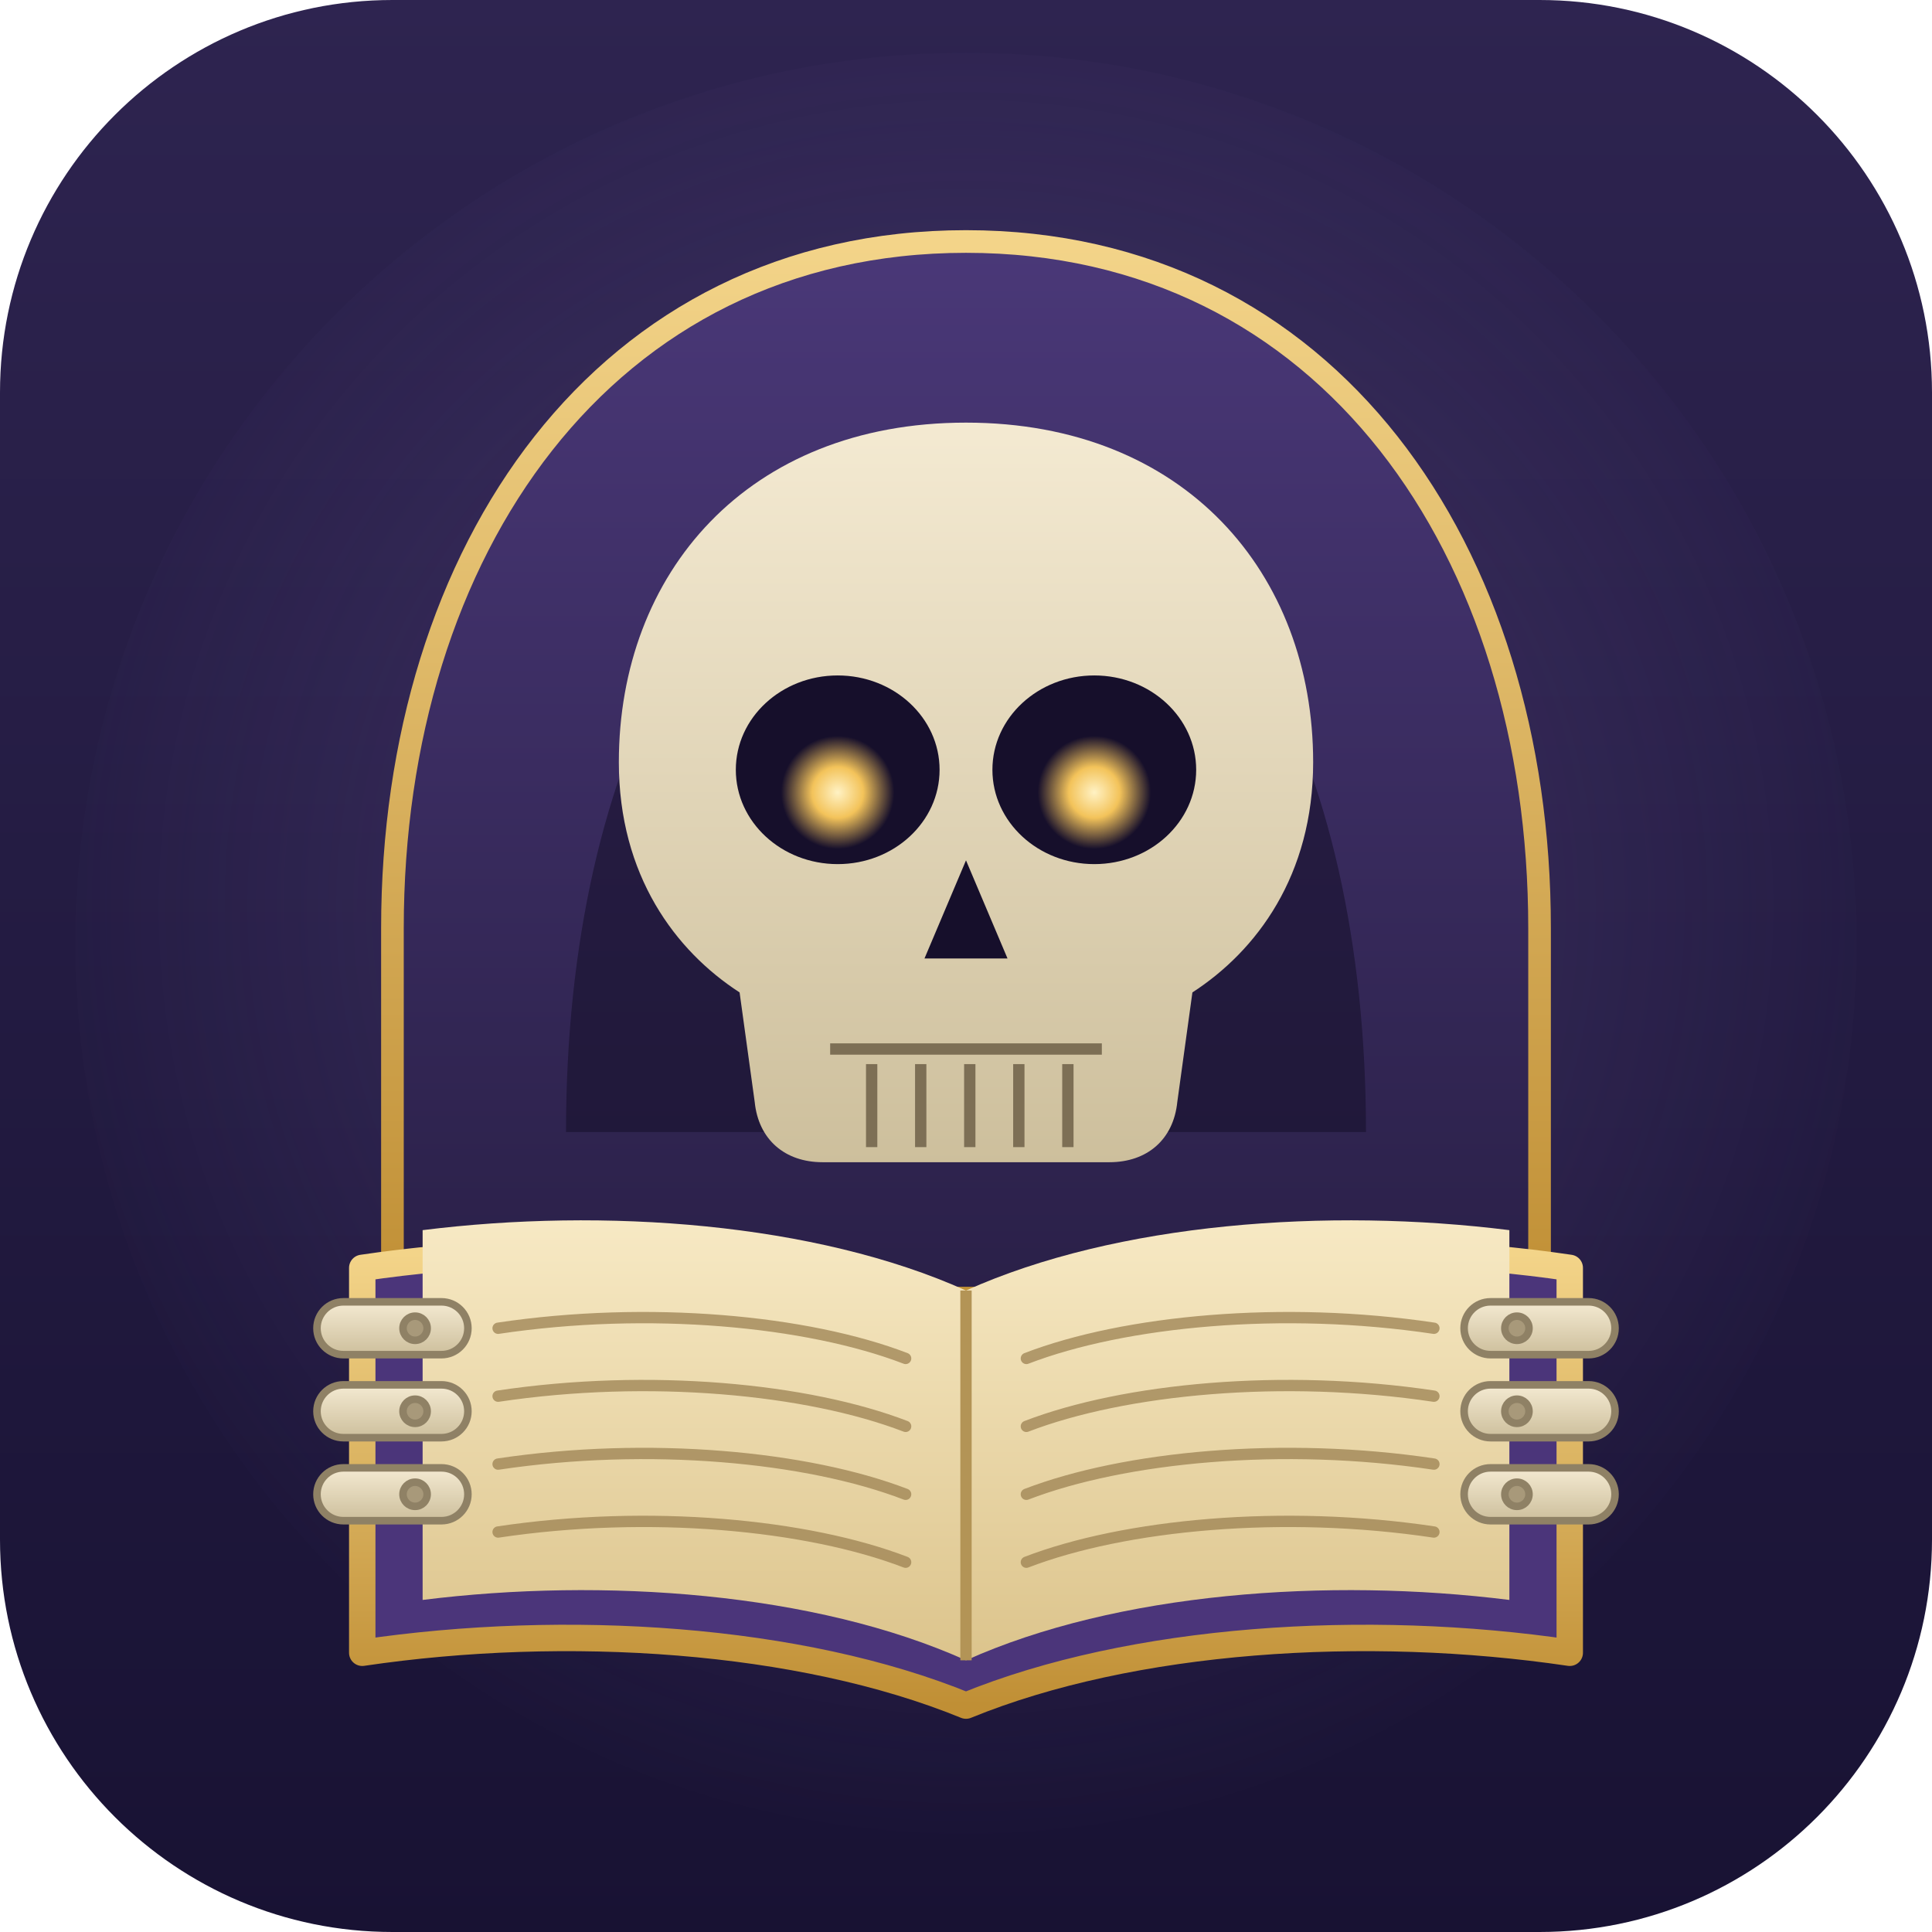
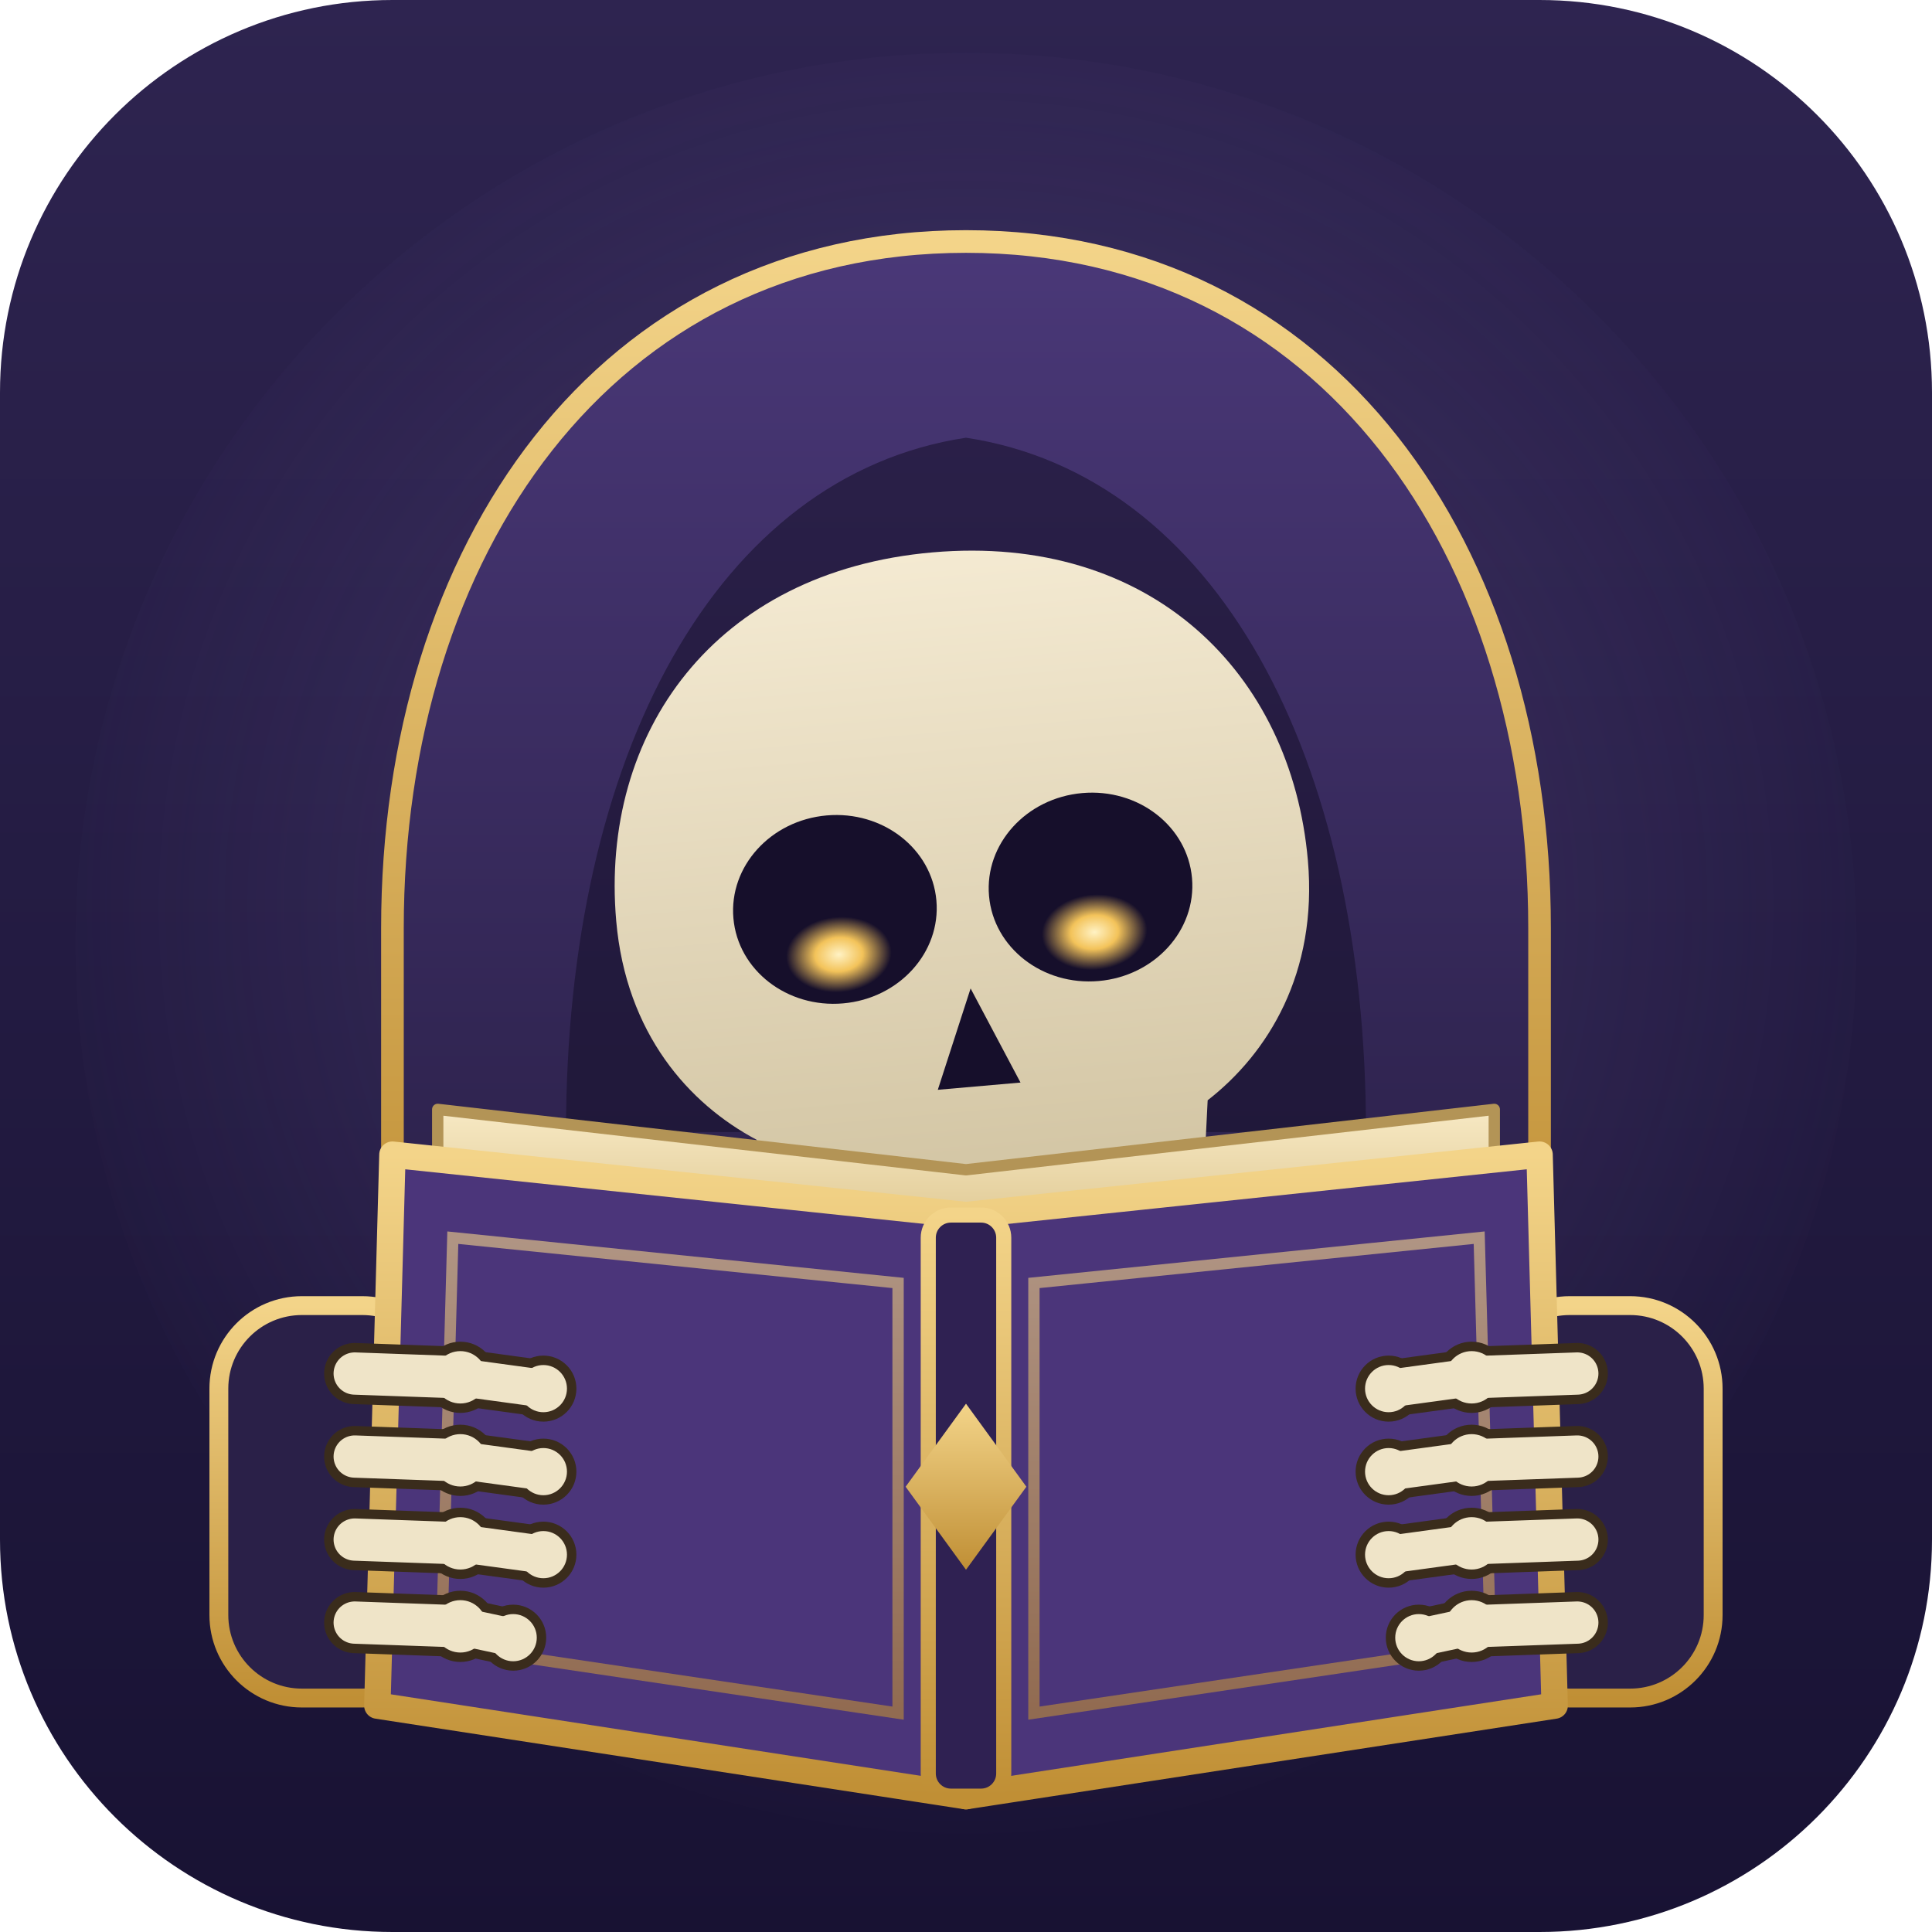
<svg xmlns="http://www.w3.org/2000/svg" viewBox="0 0 512 512" width="512" height="512">
  <defs>
    <linearGradient id="fondo" x1="0" y1="0" x2="0" y2="1">
      <stop offset="0" stop-color="#2e2450" />
      <stop offset="1" stop-color="#181233" />
    </linearGradient>
    <radialGradient id="alone" cx="50%" cy="48%" r="52%">
      <stop offset="0" stop-color="#d9a94e" stop-opacity="0.32" />
      <stop offset="0.6" stop-color="#9b7fd4" stop-opacity="0.10" />
      <stop offset="1" stop-color="#9b7fd4" stop-opacity="0" />
    </radialGradient>
    <linearGradient id="oro" x1="0" y1="0" x2="0" y2="1">
      <stop offset="0" stop-color="#f3d489" />
      <stop offset="1" stop-color="#c08f35" />
    </linearGradient>
    <linearGradient id="cappuccio" x1="0" y1="0" x2="0" y2="1">
      <stop offset="0" stop-color="#4a3878" />
      <stop offset="1" stop-color="#2a2048" />
    </linearGradient>
    <linearGradient id="osso" x1="0" y1="0" x2="0" y2="1">
      <stop offset="0" stop-color="#f4ead2" />
      <stop offset="1" stop-color="#cdbf9c" />
    </linearGradient>
    <linearGradient id="pagina" x1="0" y1="0" x2="0" y2="1">
      <stop offset="0" stop-color="#f7e9c4" />
      <stop offset="1" stop-color="#dcc48c" />
    </linearGradient>
    <radialGradient id="occhio" cx="50%" cy="50%" r="50%">
      <stop offset="0" stop-color="#fff2c4" />
      <stop offset="0.45" stop-color="#f3c35a" />
      <stop offset="1" stop-color="#f3c35a" stop-opacity="0" />
    </radialGradient>
  </defs>
  <rect width="512" height="512" rx="104" fill="url(#fondo)" />
  <circle cx="256" cy="250" r="236" fill="url(#alone)" />
  <g transform="translate(0 0)">
    <path d="M256 64 C 352 64 408 146 408 246 L 408 344 L 104 344 L 104 246 C 104 146 160 64 256 64 Z" fill="url(#cappuccio)" stroke="url(#oro)" stroke-width="6" />
    <path d="M150 300 C 150 200 190 126 256 116 C 322 126 362 200 362 300 Z" fill="#140e28" opacity="0.55" />
-     <path d="M256 112 C 314 112 348 152 348 202 C 348 232 333 252 316 263 L 312 292 C 311 302 304 308 294 308 L 218 308 C 208 308 201 302 200 292 L 196 263 C 179 252 164 232 164 202 C 164 152 198 112 256 112 Z" fill="url(#osso)" />
-     <ellipse cx="222" cy="204" rx="27" ry="25" fill="#160f2b" />
-     <circle cx="222" cy="210" r="15" fill="url(#occhio)" />
-     <ellipse cx="290" cy="204" rx="27" ry="25" fill="#160f2b" />
-     <circle cx="290" cy="210" r="15" fill="url(#occhio)" />
-     <path d="M256 228 L 245 254 L 267 254 Z" fill="#160f2b" />
-     <path d="M220 278 L 292 278" stroke="#7d6f55" stroke-width="3" />
-     <g stroke="#7d6f55" stroke-width="3">
-       <line x1="231" y1="282" x2="231" y2="304" />
-       <line x1="244" y1="282" x2="244" y2="304" />
-       <line x1="257" y1="282" x2="257" y2="304" />
-       <line x1="270" y1="282" x2="270" y2="304" />
-       <line x1="283" y1="282" x2="283" y2="304" />
+     <g transform="translate(0 34) rotate(-5 256 214)">
+       <path d="M256 112 C 314 112 348 152 348 202 C 348 232 333 252 316 263 L 312 292 C 311 302 304 308 294 308 L 218 308 C 208 308 201 302 200 292 L 196 263 C 179 252 164 232 164 202 C 164 152 198 112 256 112 Z" fill="url(#osso)" />
+       <ellipse cx="222" cy="204" rx="27" ry="25" fill="#160f2b" />
+       <ellipse cx="222" cy="216" rx="14" ry="10" fill="url(#occhio)" />
+       <ellipse cx="290" cy="204" rx="27" ry="25" fill="#160f2b" />
+       <ellipse cx="290" cy="216" rx="14" ry="10" fill="url(#occhio)" />
+       <path d="M256 228 L 245 254 L 267 254 Z" fill="#160f2b" />
    </g>
-     <path d="M256 350 C 212 332 150 328 96 336 L 96 438 C 150 430 212 434 256 452 C 300 434 362 430 416 438 L 416 336 C 362 328 300 332 256 350 Z" fill="#4b357a" stroke="url(#oro)" stroke-width="7" stroke-linejoin="round" />
-     <path d="M256 342 C 216 324 160 320 112 326 L 112 424 C 160 418 216 422 256 440 Z" fill="url(#pagina)" />
-     <path d="M256 342 C 296 324 352 320 400 326 L 400 424 C 352 418 296 422 256 440 Z" fill="url(#pagina)" />
-     <path d="M256 342 L 256 440" stroke="#b39456" stroke-width="3" />
-     <g fill="none" stroke="#9c8152" stroke-width="3" stroke-linecap="round" opacity="0.75">
-       <path d="M132 352 C 172 346 214 350 240 360" />
-       <path d="M380 352 C 340 346 298 350 272 360" />
-       <path d="M132 370 C 172 364 214 368 240 378" />
-       <path d="M380 370 C 340 364 298 368 272 378" />
-       <path d="M132 388 C 172 382 214 386 240 396" />
-       <path d="M380 388 C 340 382 298 386 272 396" />
-       <path d="M132 406 C 172 400 214 404 240 414" />
-       <path d="M380 406 C 340 400 298 404 272 414" />
+     <path d="M256 310 L 116 294 L 116 312 L 256 330 L 396 312 L 396 294 Z" fill="url(#pagina)" stroke="#b39456" stroke-width="3" stroke-linejoin="round" />
+     <rect x="58" y="346" width="60" height="104" rx="22" fill="#2a2048" stroke="url(#oro)" stroke-width="5" />
+     <g transform="translate(512 0) scale(-1 1)">
+       <rect x="58" y="346" width="60" height="104" rx="22" fill="#2a2048" stroke="url(#oro)" stroke-width="5" />
    </g>
-     <g fill="url(#osso)" stroke="#8f8165" stroke-width="2">
-       <rect x="84" y="345" width="40" height="14" rx="7" />
-       <circle cx="110" cy="352" r="3.2" fill="#a8997a" />
-       <rect x="84" y="367" width="40" height="14" rx="7" />
-       <circle cx="110" cy="374" r="3.2" fill="#a8997a" />
-       <rect x="84" y="389" width="40" height="14" rx="7" />
-       <circle cx="110" cy="396" r="3.2" fill="#a8997a" />
-       <rect x="388" y="345" width="40" height="14" rx="7" />
-       <circle cx="402" cy="352" r="3.2" fill="#a8997a" />
-       <rect x="388" y="367" width="40" height="14" rx="7" />
-       <circle cx="402" cy="374" r="3.2" fill="#a8997a" />
-       <rect x="388" y="389" width="40" height="14" rx="7" />
-       <circle cx="402" cy="396" r="3.2" fill="#a8997a" />
+     <path d="M256 322 L 104 306 L 100 452 L 256 476 Z" fill="#4b357a" stroke="url(#oro)" stroke-width="7" stroke-linejoin="round" />
+     <path d="M238 340 L 120 328 L 117 436 L 238 454 Z" fill="none" stroke="url(#oro)" stroke-width="3" opacity="0.6" />
+     <g transform="translate(512 0) scale(-1 1)">
+       <path d="M256 322 L 104 306 L 100 452 L 256 476 Z" fill="#4b357a" stroke="url(#oro)" stroke-width="7" stroke-linejoin="round" />
+       <path d="M238 340 L 120 328 L 117 436 L 238 454 Z" fill="none" stroke="url(#oro)" stroke-width="3" opacity="0.6" />
+     </g>
+     <rect x="246" y="322" width="20" height="154" rx="6" fill="#2f2152" stroke="url(#oro)" stroke-width="4" />
+     <path d="M256 372 l 16 22 l -16 22 l -16 -22 Z" fill="url(#oro)" />
+     <g stroke="#3a2c1c" fill="#3a2c1c" stroke-linecap="round">
+       <line x1="94" y1="364" x2="122" y2="365" stroke-width="16.2" />
+       <circle cx="122" cy="365" r="8.94" />
+       <line x1="122" y1="365" x2="144" y2="368" stroke-width="15" />
+       <circle cx="144" cy="368" r="8.25" />
+       <line x1="94" y1="386" x2="122" y2="387" stroke-width="16.2" />
+       <circle cx="122" cy="387" r="8.94" />
+       <line x1="122" y1="387" x2="144" y2="390" stroke-width="15" />
+       <circle cx="144" cy="390" r="8.25" />
+       <line x1="94" y1="408" x2="122" y2="409" stroke-width="16.2" />
+       <circle cx="122" cy="409" r="8.94" />
+       <line x1="122" y1="409" x2="144" y2="412" stroke-width="15" />
+       <circle cx="144" cy="412" r="8.25" />
+       <line x1="94" y1="430" x2="122" y2="431" stroke-width="16.2" />
+       <circle cx="122" cy="431" r="8.94" />
+       <line x1="122" y1="431" x2="136" y2="434" stroke-width="15" />
+       <circle cx="136" cy="434" r="8.25" />
+     </g>
+     <g stroke="#efe4c8" fill="#efe4c8" stroke-linecap="round">
+       <line x1="94" y1="364" x2="122" y2="365" stroke-width="11.2" />
+       <circle cx="122" cy="365" r="6.44" />
+       <line x1="122" y1="365" x2="144" y2="368" stroke-width="10" />
+       <circle cx="144" cy="368" r="5.75" />
+       <line x1="94" y1="386" x2="122" y2="387" stroke-width="11.2" />
+       <circle cx="122" cy="387" r="6.44" />
+       <line x1="122" y1="387" x2="144" y2="390" stroke-width="10" />
+       <circle cx="144" cy="390" r="5.75" />
+       <line x1="94" y1="408" x2="122" y2="409" stroke-width="11.2" />
+       <circle cx="122" cy="409" r="6.44" />
+       <line x1="122" y1="409" x2="144" y2="412" stroke-width="10" />
+       <circle cx="144" cy="412" r="5.75" />
+       <line x1="94" y1="430" x2="122" y2="431" stroke-width="11.2" />
+       <circle cx="122" cy="431" r="6.44" />
+       <line x1="122" y1="431" x2="136" y2="434" stroke-width="10" />
+       <circle cx="136" cy="434" r="5.75" />
+     </g>
+     <g transform="translate(512 0) scale(-1 1)">
+       <g stroke="#3a2c1c" fill="#3a2c1c" stroke-linecap="round">
+         <line x1="94" y1="364" x2="122" y2="365" stroke-width="16.2" />
+         <circle cx="122" cy="365" r="8.94" />
+         <line x1="122" y1="365" x2="144" y2="368" stroke-width="15" />
+         <circle cx="144" cy="368" r="8.25" />
+         <line x1="94" y1="386" x2="122" y2="387" stroke-width="16.2" />
+         <circle cx="122" cy="387" r="8.94" />
+         <line x1="122" y1="387" x2="144" y2="390" stroke-width="15" />
+         <circle cx="144" cy="390" r="8.25" />
+         <line x1="94" y1="408" x2="122" y2="409" stroke-width="16.2" />
+         <circle cx="122" cy="409" r="8.94" />
+         <line x1="122" y1="409" x2="144" y2="412" stroke-width="15" />
+         <circle cx="144" cy="412" r="8.25" />
+         <line x1="94" y1="430" x2="122" y2="431" stroke-width="16.2" />
+         <circle cx="122" cy="431" r="8.94" />
+         <line x1="122" y1="431" x2="136" y2="434" stroke-width="15" />
+         <circle cx="136" cy="434" r="8.25" />
+       </g>
+       <g stroke="#efe4c8" fill="#efe4c8" stroke-linecap="round">
+         <line x1="94" y1="364" x2="122" y2="365" stroke-width="11.2" />
+         <circle cx="122" cy="365" r="6.44" />
+         <line x1="122" y1="365" x2="144" y2="368" stroke-width="10" />
+         <circle cx="144" cy="368" r="5.75" />
+         <line x1="94" y1="386" x2="122" y2="387" stroke-width="11.2" />
+         <circle cx="122" cy="387" r="6.44" />
+         <line x1="122" y1="387" x2="144" y2="390" stroke-width="10" />
+         <circle cx="144" cy="390" r="5.75" />
+         <line x1="94" y1="408" x2="122" y2="409" stroke-width="11.2" />
+         <circle cx="122" cy="409" r="6.44" />
+         <line x1="122" y1="409" x2="144" y2="412" stroke-width="10" />
+         <circle cx="144" cy="412" r="5.75" />
+         <line x1="94" y1="430" x2="122" y2="431" stroke-width="11.2" />
+         <circle cx="122" cy="431" r="6.44" />
+         <line x1="122" y1="431" x2="136" y2="434" stroke-width="10" />
+         <circle cx="136" cy="434" r="5.75" />
+       </g>
    </g>
  </g>
</svg>
